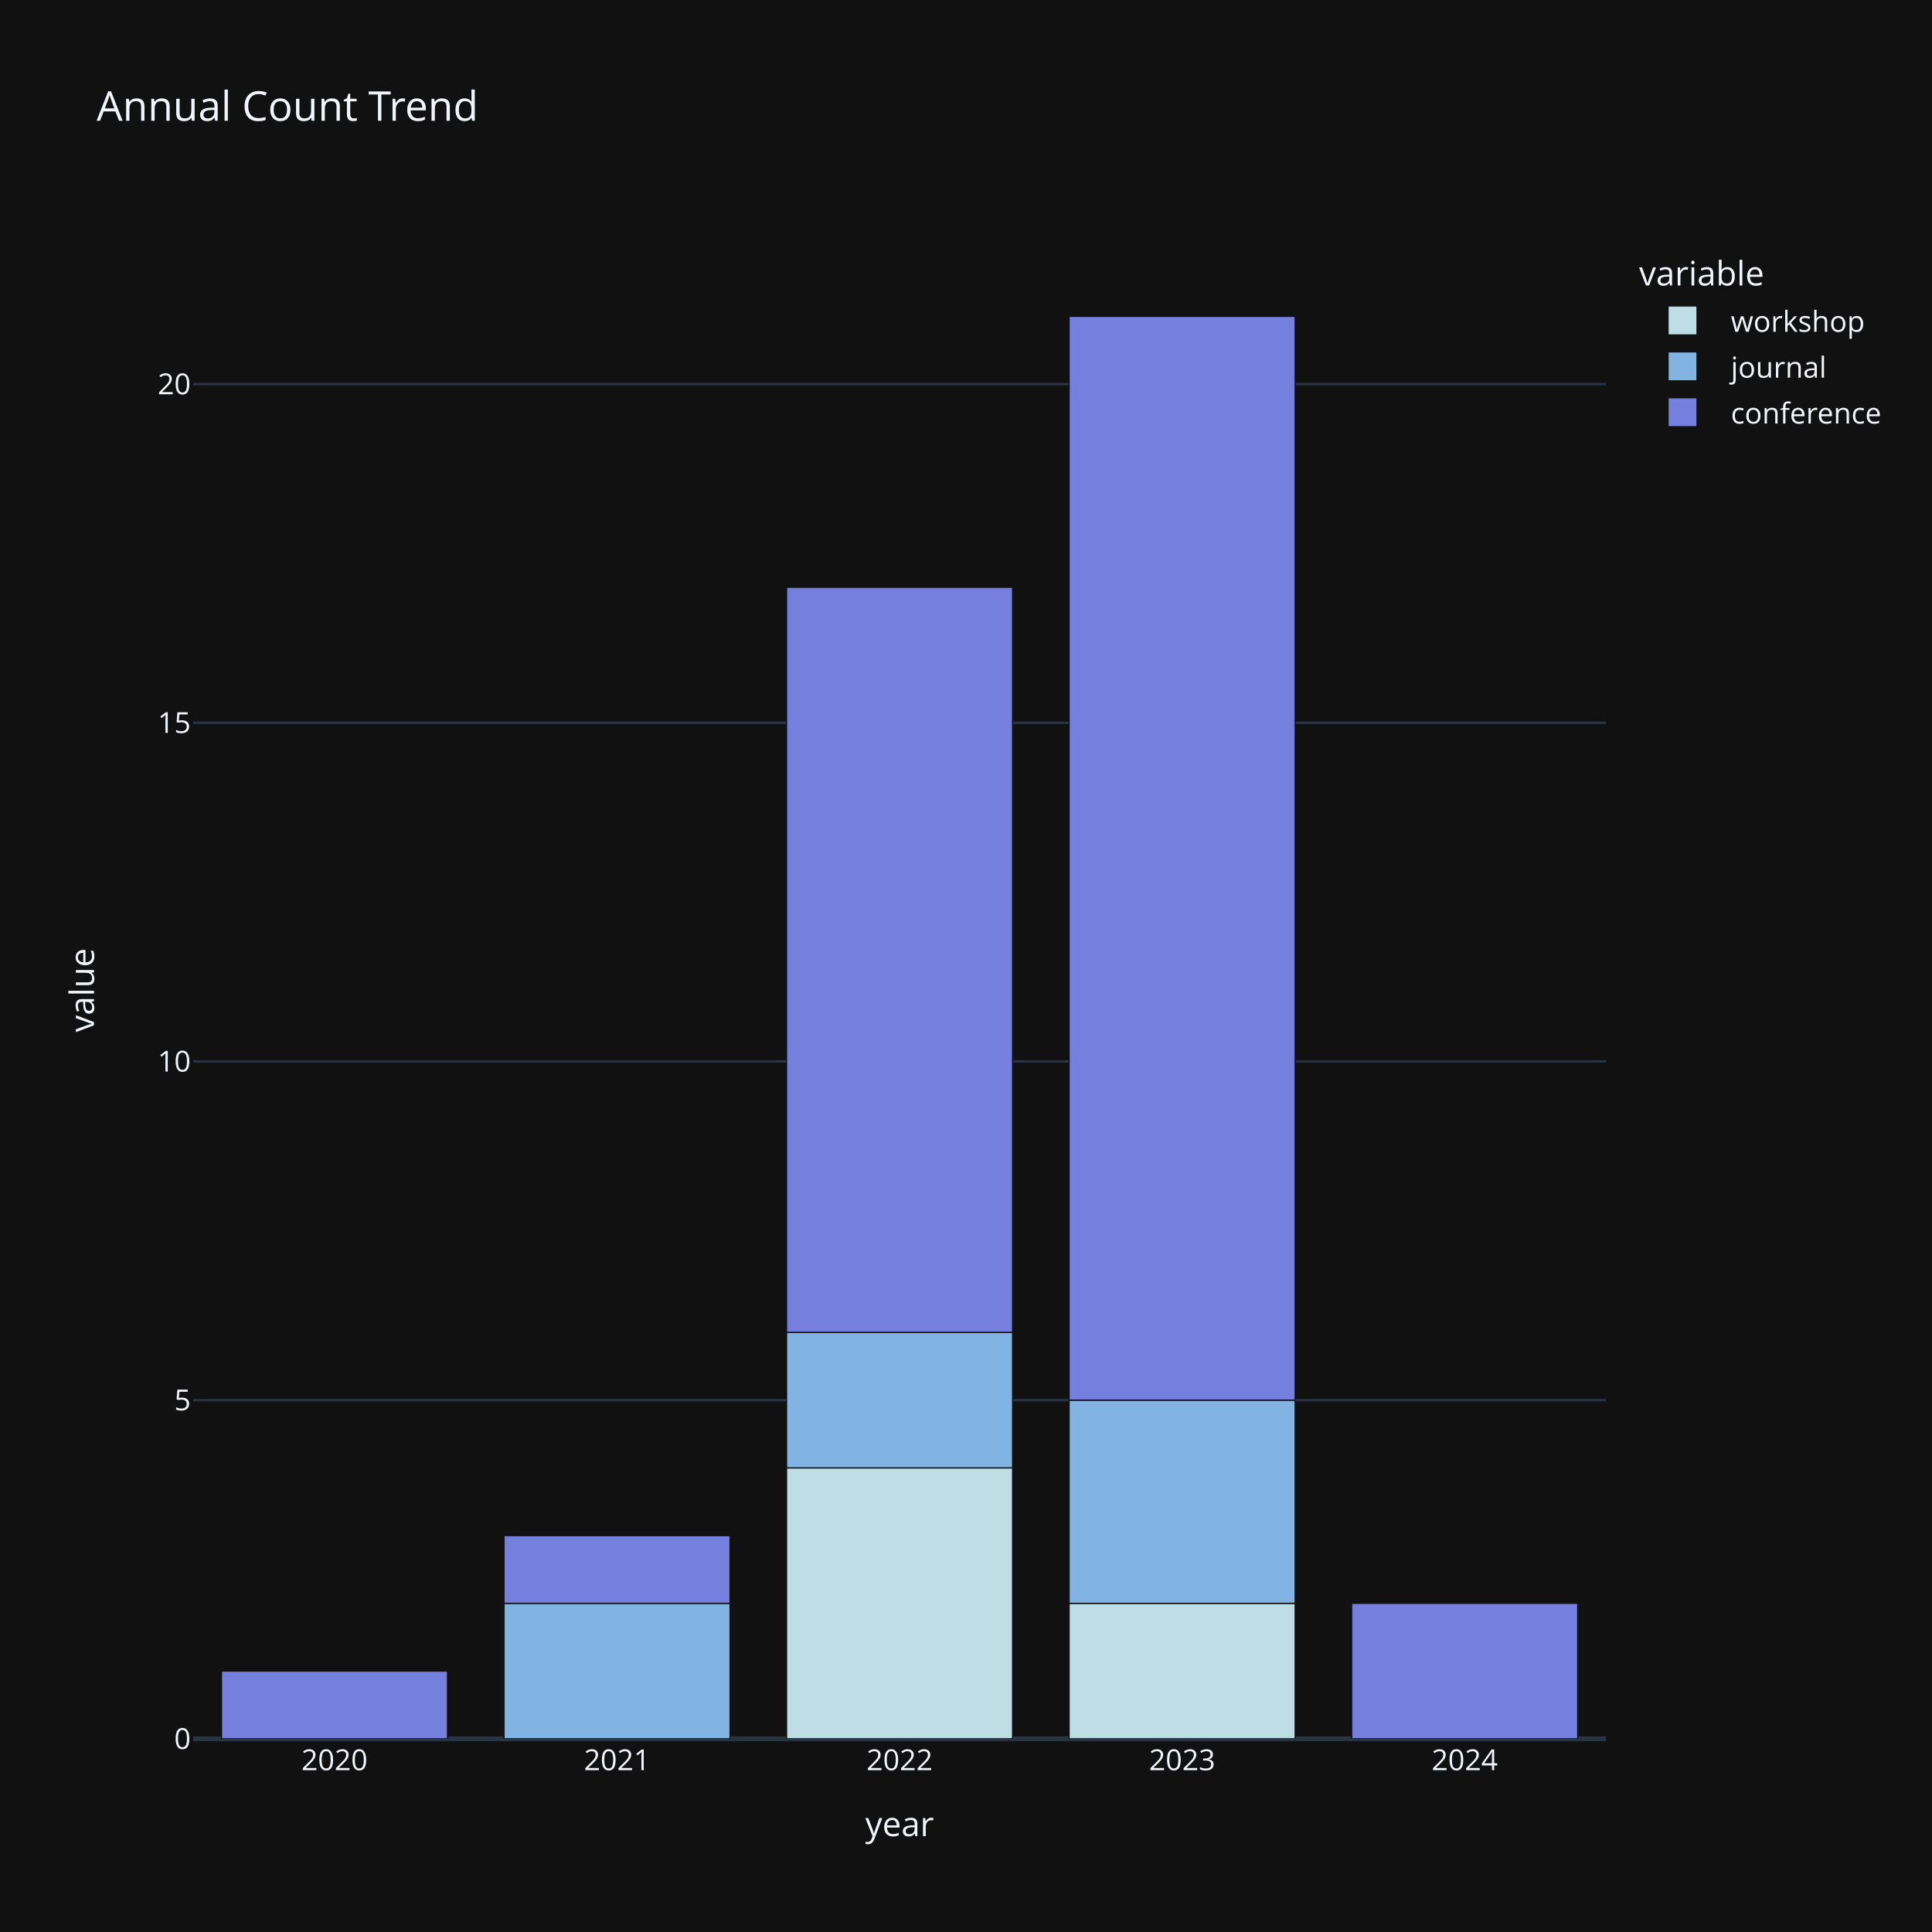
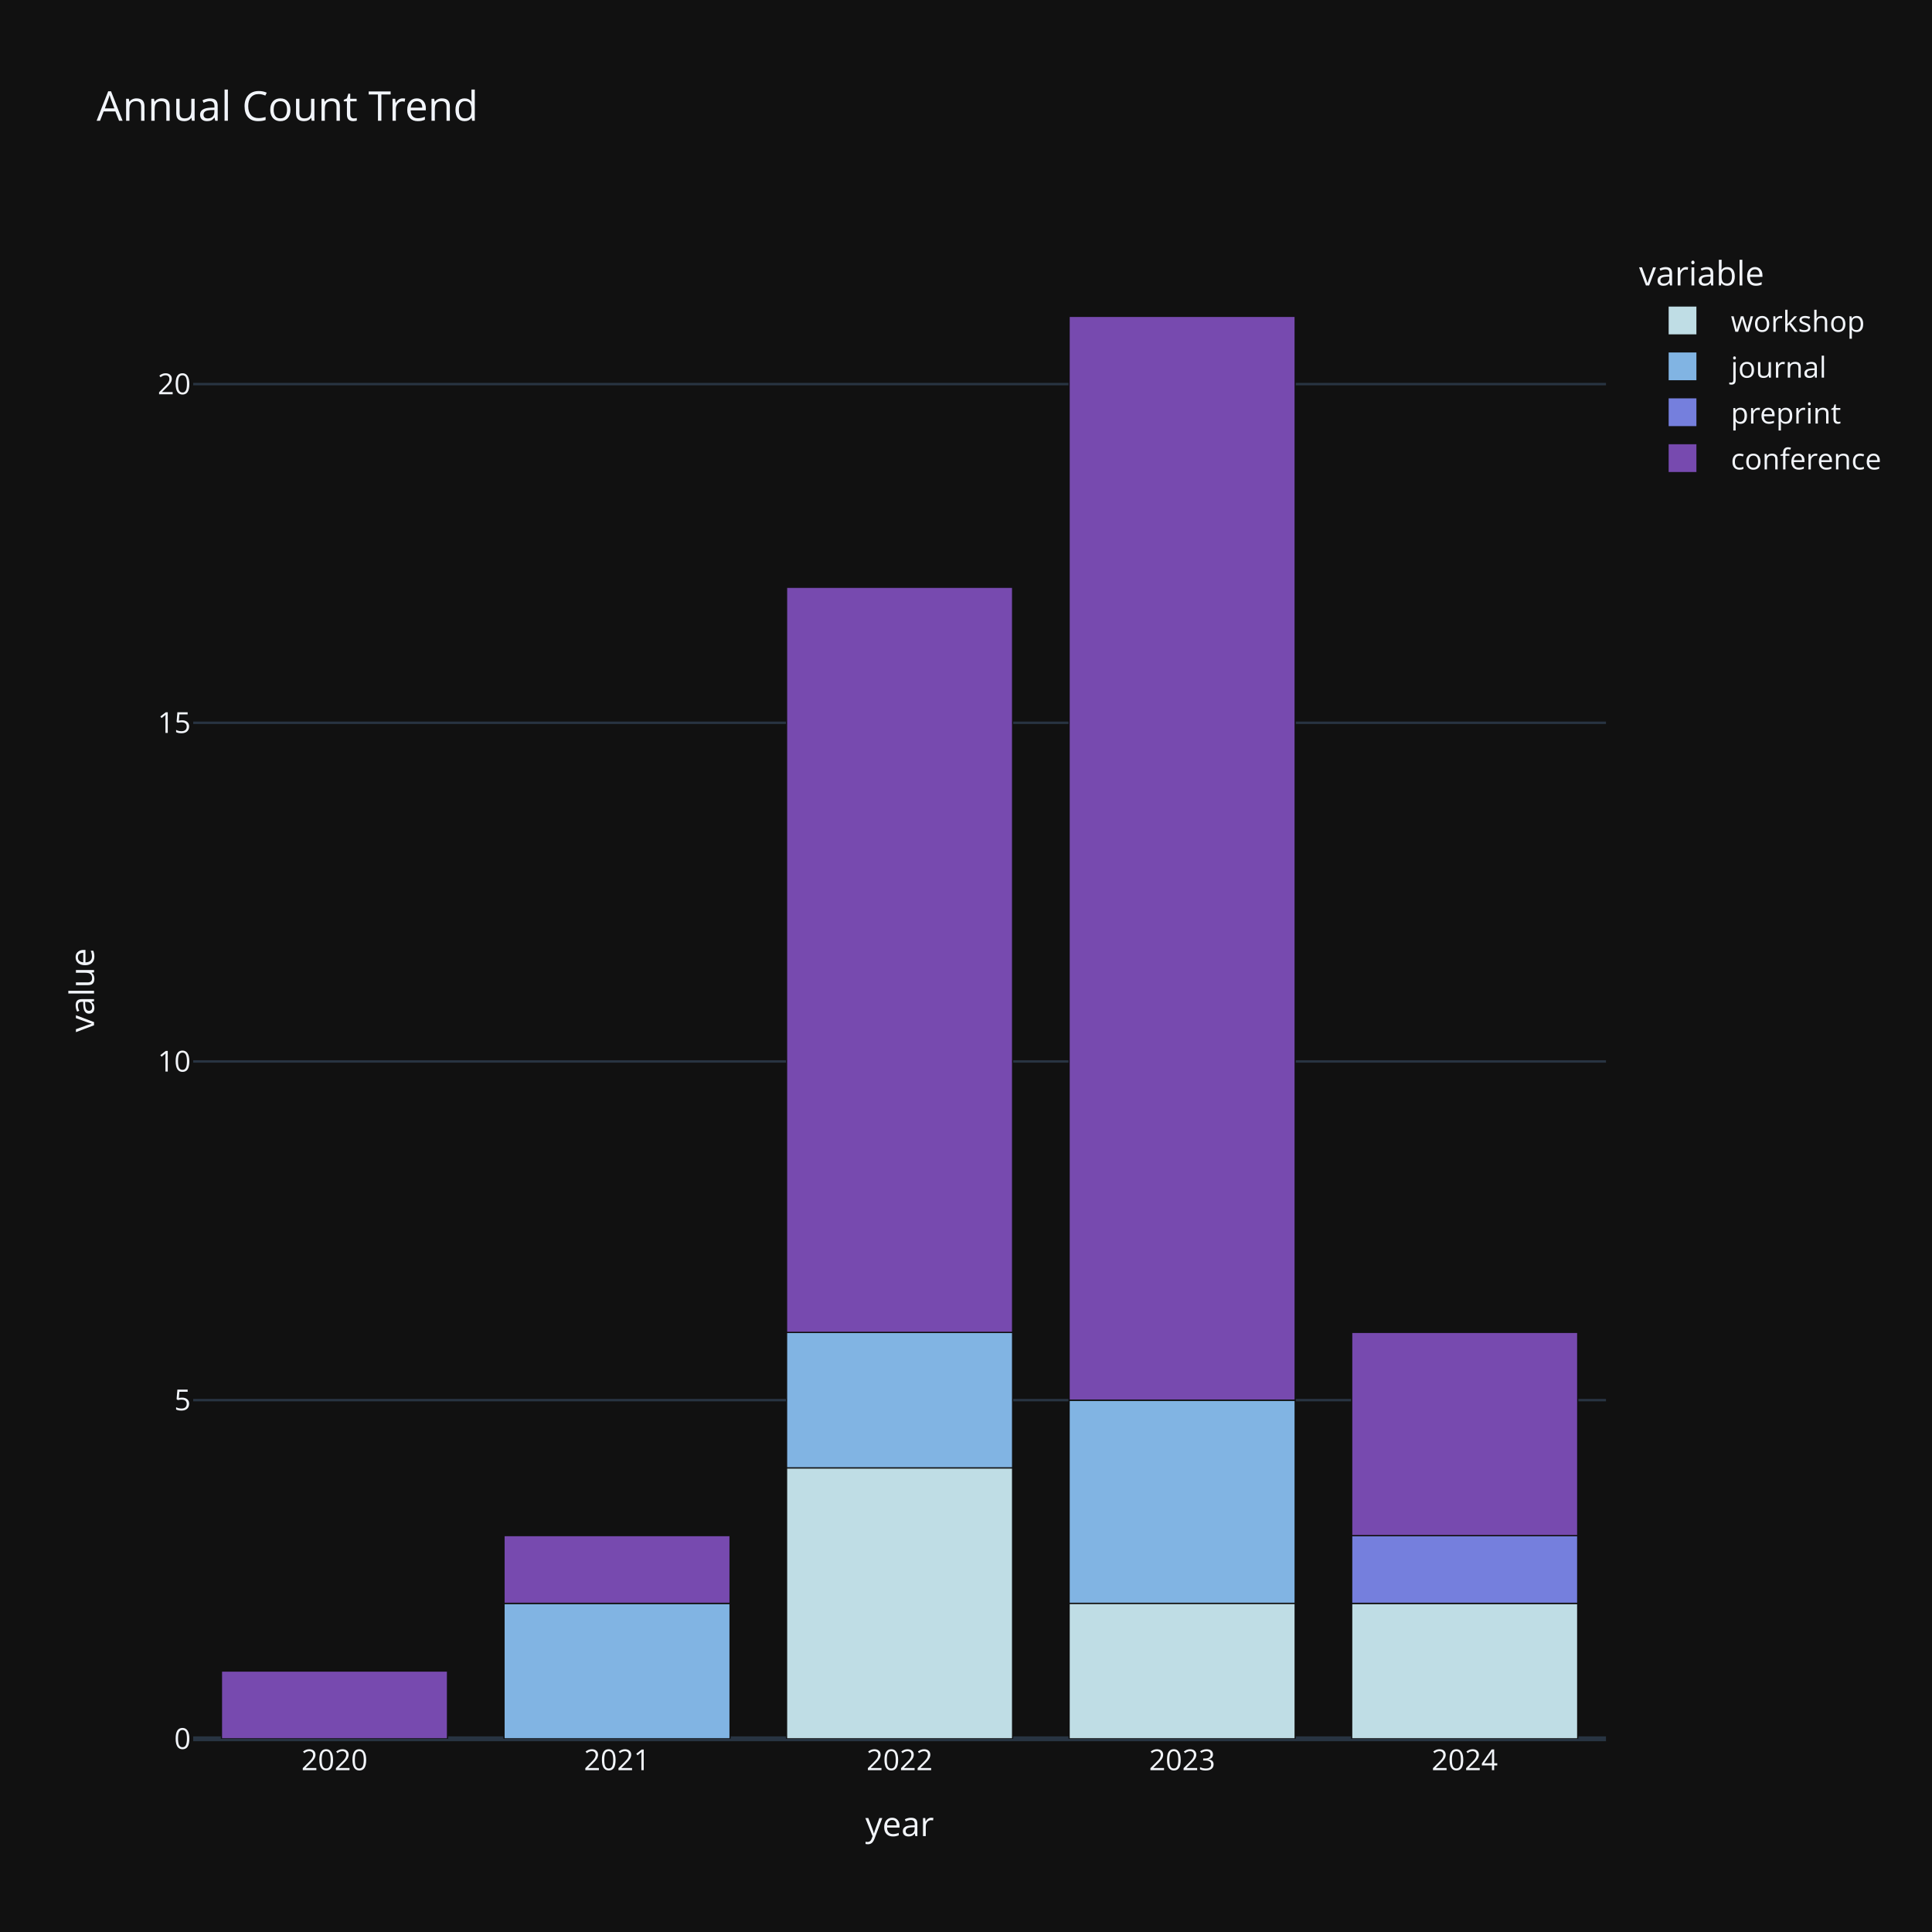
<svg xmlns="http://www.w3.org/2000/svg" class="main-svg" width="800" height="800" style="" viewBox="0 0 800 800">
  <rect x="0" y="0" width="800" height="800" style="fill: rgb(17, 17, 17); fill-opacity: 1;" />
-   <defs id="defs-c82e5f">
+   <defs id="defs-2d9699">
    <g class="clips">
-       <clipPath id="clipc82e5fxyplot" class="plotclip">
+       <clipPath id="clip2d9699xyplot" class="plotclip">
        <rect width="585" height="620" />
      </clipPath>
-       <clipPath class="axesclip" id="clipc82e5fx">
+       <clipPath class="axesclip" id="clip2d9699x">
        <rect x="80" y="0" width="585" height="800" />
      </clipPath>
-       <clipPath class="axesclip" id="clipc82e5fy">
+       <clipPath class="axesclip" id="clip2d9699y">
        <rect x="0" y="100" width="800" height="620" />
      </clipPath>
-       <clipPath class="axesclip" id="clipc82e5fxy">
+       <clipPath class="axesclip" id="clip2d9699xy">
        <rect x="80" y="100" width="585" height="620" />
      </clipPath>
    </g>
    <g class="gradients" />
    <g class="patterns" />
  </defs>
  <g class="bglayer" />
  <g class="layer-below">
    <g class="imagelayer" />
    <g class="shapelayer" />
  </g>
  <g class="cartesianlayer">
    <g class="subplot xy">
      <g class="layer-subplot">
        <g class="shapelayer" />
        <g class="imagelayer" />
      </g>
      <g class="gridlayer">
        <g class="x" />
        <g class="y">
          <path class="ygrid crisp" transform="translate(0,579.76)" d="M80,0h585" style="stroke: rgb(40, 52, 66); stroke-opacity: 1; stroke-width: 1px;" />
          <path class="ygrid crisp" transform="translate(0,439.52)" d="M80,0h585" style="stroke: rgb(40, 52, 66); stroke-opacity: 1; stroke-width: 1px;" />
          <path class="ygrid crisp" transform="translate(0,299.29)" d="M80,0h585" style="stroke: rgb(40, 52, 66); stroke-opacity: 1; stroke-width: 1px;" />
          <path class="ygrid crisp" transform="translate(0,159.05)" d="M80,0h585" style="stroke: rgb(40, 52, 66); stroke-opacity: 1; stroke-width: 1px;" />
        </g>
      </g>
      <g class="zerolinelayer">
        <path class="yzl zl crisp" transform="translate(0,720)" d="M80,0h585" style="stroke: rgb(40, 52, 66); stroke-opacity: 1; stroke-width: 2px;" />
      </g>
      <path class="xlines-below" />
      <path class="ylines-below" />
      <g class="overlines-below" />
      <g class="xaxislayer-below" />
      <g class="yaxislayer-below" />
      <g class="overaxes-below" />
-       <g class="plot" transform="translate(80,100)" clip-path="url(#clipc82e5fxyplot)">
+       <g class="plot" transform="translate(80,100)" clip-path="url(#clip2d9699xyplot)">
        <g class="barlayer mlayer">
          <g class="trace bars" style="opacity: 1;">
            <g class="points">
              <g class="point">
                <path d="M11.7,620V620H105.3V620Z" style="vector-effect: non-scaling-stroke; opacity: 1; stroke-width: 0.5px; fill: rgb(191, 221, 229); fill-opacity: 1; stroke: rgb(17, 17, 17); stroke-opacity: 1;" />
              </g>
              <g class="point">
                <path d="M128.7,620V620H222.3V620Z" style="vector-effect: non-scaling-stroke; opacity: 1; stroke-width: 0.5px; fill: rgb(191, 221, 229); fill-opacity: 1; stroke: rgb(17, 17, 17); stroke-opacity: 1;" />
              </g>
              <g class="point">
                <path d="M245.7,620V507.81H339.3V620Z" style="vector-effect: non-scaling-stroke; opacity: 1; stroke-width: 0.5px; fill: rgb(191, 221, 229); fill-opacity: 1; stroke: rgb(17, 17, 17); stroke-opacity: 1;" />
              </g>
              <g class="point">
                <path d="M362.7,620V563.9H456.3V620Z" style="vector-effect: non-scaling-stroke; opacity: 1; stroke-width: 0.5px; fill: rgb(191, 221, 229); fill-opacity: 1; stroke: rgb(17, 17, 17); stroke-opacity: 1;" />
              </g>
              <g class="point">
-                 <path d="M479.7,620V620H573.3V620Z" style="vector-effect: non-scaling-stroke; opacity: 1; stroke-width: 0.5px; fill: rgb(191, 221, 229); fill-opacity: 1; stroke: rgb(17, 17, 17); stroke-opacity: 1;" />
+                 <path d="M479.7,620V563.9H573.3V620Z" style="vector-effect: non-scaling-stroke; opacity: 1; stroke-width: 0.5px; fill: rgb(191, 221, 229); fill-opacity: 1; stroke: rgb(17, 17, 17); stroke-opacity: 1;" />
              </g>
            </g>
          </g>
          <g class="trace bars" style="opacity: 1;">
            <g class="points">
              <g class="point">
                <path d="M11.7,620V620H105.3V620Z" style="vector-effect: non-scaling-stroke; opacity: 1; stroke-width: 0.5px; fill: rgb(129, 180, 227); fill-opacity: 1; stroke: rgb(17, 17, 17); stroke-opacity: 1;" />
              </g>
              <g class="point">
                <path d="M128.7,620V563.9H222.3V620Z" style="vector-effect: non-scaling-stroke; opacity: 1; stroke-width: 0.5px; fill: rgb(129, 180, 227); fill-opacity: 1; stroke: rgb(17, 17, 17); stroke-opacity: 1;" />
              </g>
              <g class="point">
                <path d="M245.7,507.81V451.71H339.3V507.81Z" style="vector-effect: non-scaling-stroke; opacity: 1; stroke-width: 0.5px; fill: rgb(129, 180, 227); fill-opacity: 1; stroke: rgb(17, 17, 17); stroke-opacity: 1;" />
              </g>
              <g class="point">
                <path d="M362.7,563.9V479.76H456.3V563.9Z" style="vector-effect: non-scaling-stroke; opacity: 1; stroke-width: 0.5px; fill: rgb(129, 180, 227); fill-opacity: 1; stroke: rgb(17, 17, 17); stroke-opacity: 1;" />
              </g>
              <g class="point">
-                 <path d="M479.7,620V620H573.3V620Z" style="vector-effect: non-scaling-stroke; opacity: 1; stroke-width: 0.5px; fill: rgb(129, 180, 227); fill-opacity: 1; stroke: rgb(17, 17, 17); stroke-opacity: 1;" />
-               </g>
-             </g>
-           </g>
-           <g class="trace bars" style="opacity: 1;">
-             <g class="points">
-               <g class="point">
-                 <path d="M11.7,620V591.95H105.3V620Z" style="vector-effect: non-scaling-stroke; opacity: 1; stroke-width: 0.5px; fill: rgb(117, 127, 221); fill-opacity: 1; stroke: rgb(17, 17, 17); stroke-opacity: 1;" />
-               </g>
-               <g class="point">
-                 <path d="M128.7,563.9V535.86H222.3V563.9Z" style="vector-effect: non-scaling-stroke; opacity: 1; stroke-width: 0.5px; fill: rgb(117, 127, 221); fill-opacity: 1; stroke: rgb(17, 17, 17); stroke-opacity: 1;" />
-               </g>
-               <g class="point">
-                 <path d="M245.7,451.71V143.19H339.3V451.71Z" style="vector-effect: non-scaling-stroke; opacity: 1; stroke-width: 0.5px; fill: rgb(117, 127, 221); fill-opacity: 1; stroke: rgb(17, 17, 17); stroke-opacity: 1;" />
-               </g>
-               <g class="point">
-                 <path d="M362.7,479.76V31H456.3V479.76Z" style="vector-effect: non-scaling-stroke; opacity: 1; stroke-width: 0.5px; fill: rgb(117, 127, 221); fill-opacity: 1; stroke: rgb(17, 17, 17); stroke-opacity: 1;" />
-               </g>
-               <g class="point">
-                 <path d="M479.7,620V563.9H573.3V620Z" style="vector-effect: non-scaling-stroke; opacity: 1; stroke-width: 0.5px; fill: rgb(117, 127, 221); fill-opacity: 1; stroke: rgb(17, 17, 17); stroke-opacity: 1;" />
+                 <path d="M479.7,563.9V563.9H573.3V563.9Z" style="vector-effect: non-scaling-stroke; opacity: 1; stroke-width: 0.5px; fill: rgb(129, 180, 227); fill-opacity: 1; stroke: rgb(17, 17, 17); stroke-opacity: 1;" />
+               </g>
+             </g>
+           </g>
+           <g class="trace bars" style="opacity: 1;">
+             <g class="points">
+               <g class="point">
+                 <path d="M11.7,620V620H105.3V620Z" style="vector-effect: non-scaling-stroke; opacity: 1; stroke-width: 0.5px; fill: rgb(117, 127, 221); fill-opacity: 1; stroke: rgb(17, 17, 17); stroke-opacity: 1;" />
+               </g>
+               <g class="point">
+                 <path d="M128.7,563.9V563.9H222.3V563.9Z" style="vector-effect: non-scaling-stroke; opacity: 1; stroke-width: 0.5px; fill: rgb(117, 127, 221); fill-opacity: 1; stroke: rgb(17, 17, 17); stroke-opacity: 1;" />
+               </g>
+               <g class="point">
+                 <path d="M245.7,451.71V451.71H339.3V451.71Z" style="vector-effect: non-scaling-stroke; opacity: 1; stroke-width: 0.5px; fill: rgb(117, 127, 221); fill-opacity: 1; stroke: rgb(17, 17, 17); stroke-opacity: 1;" />
+               </g>
+               <g class="point">
+                 <path d="M362.7,479.76V479.76H456.3V479.76Z" style="vector-effect: non-scaling-stroke; opacity: 1; stroke-width: 0.5px; fill: rgb(117, 127, 221); fill-opacity: 1; stroke: rgb(17, 17, 17); stroke-opacity: 1;" />
+               </g>
+               <g class="point">
+                 <path d="M479.7,563.9V535.86H573.3V563.9Z" style="vector-effect: non-scaling-stroke; opacity: 1; stroke-width: 0.5px; fill: rgb(117, 127, 221); fill-opacity: 1; stroke: rgb(17, 17, 17); stroke-opacity: 1;" />
+               </g>
+             </g>
+           </g>
+           <g class="trace bars" style="opacity: 1;">
+             <g class="points">
+               <g class="point">
+                 <path d="M11.7,620V591.95H105.3V620Z" style="vector-effect: non-scaling-stroke; opacity: 1; stroke-width: 0.5px; fill: rgb(119, 74, 175); fill-opacity: 1; stroke: rgb(17, 17, 17); stroke-opacity: 1;" />
+               </g>
+               <g class="point">
+                 <path d="M128.7,563.9V535.86H222.3V563.9Z" style="vector-effect: non-scaling-stroke; opacity: 1; stroke-width: 0.5px; fill: rgb(119, 74, 175); fill-opacity: 1; stroke: rgb(17, 17, 17); stroke-opacity: 1;" />
+               </g>
+               <g class="point">
+                 <path d="M245.7,451.71V143.19H339.3V451.71Z" style="vector-effect: non-scaling-stroke; opacity: 1; stroke-width: 0.5px; fill: rgb(119, 74, 175); fill-opacity: 1; stroke: rgb(17, 17, 17); stroke-opacity: 1;" />
+               </g>
+               <g class="point">
+                 <path d="M362.7,479.76V31H456.3V479.76Z" style="vector-effect: non-scaling-stroke; opacity: 1; stroke-width: 0.5px; fill: rgb(119, 74, 175); fill-opacity: 1; stroke: rgb(17, 17, 17); stroke-opacity: 1;" />
+               </g>
+               <g class="point">
+                 <path d="M479.7,535.86V451.71H573.3V535.86Z" style="vector-effect: non-scaling-stroke; opacity: 1; stroke-width: 0.5px; fill: rgb(119, 74, 175); fill-opacity: 1; stroke: rgb(17, 17, 17); stroke-opacity: 1;" />
              </g>
            </g>
          </g>
        </g>
      </g>
      <g class="overplot" />
      <path class="xlines-above crisp" d="M0,0" style="fill: none;" />
      <path class="ylines-above crisp" d="M0,0" style="fill: none;" />
      <g class="overlines-above" />
      <g class="xaxislayer-above">
        <g class="xtick">
          <text text-anchor="middle" x="0" y="733" transform="translate(138.5,0)" style="font-family: 'Open Sans', verdana, arial, sans-serif; font-size: 12px; fill: rgb(242, 245, 250); fill-opacity: 1; white-space: pre; opacity: 1;">2020</text>
        </g>
        <g class="xtick">
          <text text-anchor="middle" x="0" y="733" transform="translate(255.5,0)" style="font-family: 'Open Sans', verdana, arial, sans-serif; font-size: 12px; fill: rgb(242, 245, 250); fill-opacity: 1; white-space: pre; opacity: 1;">2021</text>
        </g>
        <g class="xtick">
          <text text-anchor="middle" x="0" y="733" transform="translate(372.5,0)" style="font-family: 'Open Sans', verdana, arial, sans-serif; font-size: 12px; fill: rgb(242, 245, 250); fill-opacity: 1; white-space: pre; opacity: 1;">2022</text>
        </g>
        <g class="xtick">
          <text text-anchor="middle" x="0" y="733" transform="translate(489.5,0)" style="font-family: 'Open Sans', verdana, arial, sans-serif; font-size: 12px; fill: rgb(242, 245, 250); fill-opacity: 1; white-space: pre; opacity: 1;">2023</text>
        </g>
        <g class="xtick">
          <text text-anchor="middle" x="0" y="733" transform="translate(606.5,0)" style="font-family: 'Open Sans', verdana, arial, sans-serif; font-size: 12px; fill: rgb(242, 245, 250); fill-opacity: 1; white-space: pre; opacity: 1;">2024</text>
        </g>
      </g>
      <g class="yaxislayer-above">
        <g class="ytick">
          <text text-anchor="end" x="79" y="4.2" transform="translate(0,720)" style="font-family: 'Open Sans', verdana, arial, sans-serif; font-size: 12px; fill: rgb(242, 245, 250); fill-opacity: 1; white-space: pre; opacity: 1;">0</text>
        </g>
        <g class="ytick">
          <text text-anchor="end" x="79" y="4.2" style="font-family: 'Open Sans', verdana, arial, sans-serif; font-size: 12px; fill: rgb(242, 245, 250); fill-opacity: 1; white-space: pre; opacity: 1;" transform="translate(0,579.76)">5</text>
        </g>
        <g class="ytick">
          <text text-anchor="end" x="79" y="4.2" style="font-family: 'Open Sans', verdana, arial, sans-serif; font-size: 12px; fill: rgb(242, 245, 250); fill-opacity: 1; white-space: pre; opacity: 1;" transform="translate(0,439.52)">10</text>
        </g>
        <g class="ytick">
          <text text-anchor="end" x="79" y="4.2" style="font-family: 'Open Sans', verdana, arial, sans-serif; font-size: 12px; fill: rgb(242, 245, 250); fill-opacity: 1; white-space: pre; opacity: 1;" transform="translate(0,299.29)">15</text>
        </g>
        <g class="ytick">
          <text text-anchor="end" x="79" y="4.2" style="font-family: 'Open Sans', verdana, arial, sans-serif; font-size: 12px; fill: rgb(242, 245, 250); fill-opacity: 1; white-space: pre; opacity: 1;" transform="translate(0,159.05)">20</text>
        </g>
      </g>
      <g class="overaxes-above" />
    </g>
  </g>
  <g class="polarlayer" />
  <g class="smithlayer" />
  <g class="ternarylayer" />
  <g class="geolayer" />
  <g class="funnelarealayer" />
  <g class="pielayer" />
  <g class="iciclelayer" />
  <g class="treemaplayer" />
  <g class="sunburstlayer" />
  <g class="glimages" />
-   <defs id="topdefs-c82e5f">
+   <defs id="topdefs-2d9699">
    <g class="clips" />
-     <clipPath id="legendc82e5f">
-       <rect width="111" height="86" x="0" y="0" />
+     <clipPath id="legend2d9699">
+       <rect width="111" height="105" x="0" y="0" />
    </clipPath>
  </defs>
  <g class="layer-above">
    <g class="imagelayer" />
    <g class="shapelayer" />
  </g>
  <g class="infolayer">
    <g class="legend" pointer-events="all" transform="translate(676.7,100)">
-       <rect class="bg" shape-rendering="crispEdges" style="stroke: rgb(68, 68, 68); stroke-opacity: 1; fill: rgb(17, 17, 17); fill-opacity: 1; stroke-width: 0px;" width="111" height="86" x="0" y="0" />
-       <g class="scrollbox" transform="" clip-path="url(#legendc82e5f)">
+       <rect class="bg" shape-rendering="crispEdges" style="stroke: rgb(68, 68, 68); stroke-opacity: 1; fill: rgb(17, 17, 17); fill-opacity: 1; stroke-width: 0px;" width="111" height="105" x="0" y="0" />
+       <g class="scrollbox" transform="" clip-path="url(#legend2d9699)">
        <text class="legendtitletext" text-anchor="start" x="2" y="18.2" style="font-family: 'Open Sans', verdana, arial, sans-serif; font-size: 14px; fill: rgb(242, 245, 250); fill-opacity: 1; white-space: pre;">variable</text>
        <g class="groups" transform="">
          <g class="traces" transform="translate(0,32.7)" style="opacity: 1;">
            <text class="legendtext" text-anchor="start" x="40" y="4.68" style="font-family: 'Open Sans', verdana, arial, sans-serif; font-size: 12px; fill: rgb(242, 245, 250); fill-opacity: 1; white-space: pre;">workshop</text>
            <g class="layers" style="opacity: 1;">
              <g class="legendfill" />
              <g class="legendlines" />
              <g class="legendsymbols">
                <g class="legendpoints">
                  <path class="legendundefined" d="M6,6H-6V-6H6Z" transform="translate(20,0)" style="stroke-width: 0.5px; fill: rgb(191, 221, 229); fill-opacity: 1; stroke: rgb(17, 17, 17); stroke-opacity: 1;" />
                </g>
              </g>
            </g>
            <rect class="legendtoggle" x="0" y="-9.5" width="105.766" height="19" style="fill: rgb(0, 0, 0); fill-opacity: 0;" />
          </g>
        </g>
        <g class="groups" transform="">
          <g class="traces" transform="translate(0,51.7)" style="opacity: 1;">
            <text class="legendtext" text-anchor="start" x="40" y="4.68" style="font-family: 'Open Sans', verdana, arial, sans-serif; font-size: 12px; fill: rgb(242, 245, 250); fill-opacity: 1; white-space: pre;">journal</text>
            <g class="layers" style="opacity: 1;">
              <g class="legendfill" />
              <g class="legendlines" />
              <g class="legendsymbols">
                <g class="legendpoints">
                  <path class="legendundefined" d="M6,6H-6V-6H6Z" transform="translate(20,0)" style="stroke-width: 0.5px; fill: rgb(129, 180, 227); fill-opacity: 1; stroke: rgb(17, 17, 17); stroke-opacity: 1;" />
                </g>
              </g>
            </g>
            <rect class="legendtoggle" x="0" y="-9.5" width="105.766" height="19" style="fill: rgb(0, 0, 0); fill-opacity: 0;" />
          </g>
        </g>
        <g class="groups" transform="">
          <g class="traces" transform="translate(0,70.7)" style="opacity: 1;">
+             <text class="legendtext" text-anchor="start" x="40" y="4.68" style="font-family: 'Open Sans', verdana, arial, sans-serif; font-size: 12px; fill: rgb(242, 245, 250); fill-opacity: 1; white-space: pre;">preprint</text>
+             <g class="layers" style="opacity: 1;">
+               <g class="legendfill" />
+               <g class="legendlines" />
+               <g class="legendsymbols">
+                 <g class="legendpoints">
+                   <path class="legendundefined" d="M6,6H-6V-6H6Z" transform="translate(20,0)" style="stroke-width: 0.5px; fill: rgb(117, 127, 221); fill-opacity: 1; stroke: rgb(17, 17, 17); stroke-opacity: 1;" />
+                 </g>
+               </g>
+             </g>
+             <rect class="legendtoggle" x="0" y="-9.5" width="105.766" height="19" style="fill: rgb(0, 0, 0); fill-opacity: 0;" />
+           </g>
+         </g>
+         <g class="groups" transform="">
+           <g class="traces" transform="translate(0,89.7)" style="opacity: 1;">
            <text class="legendtext" text-anchor="start" x="40" y="4.68" style="font-family: 'Open Sans', verdana, arial, sans-serif; font-size: 12px; fill: rgb(242, 245, 250); fill-opacity: 1; white-space: pre;">conference</text>
            <g class="layers" style="opacity: 1;">
              <g class="legendfill" />
              <g class="legendlines" />
              <g class="legendsymbols">
                <g class="legendpoints">
-                   <path class="legendundefined" d="M6,6H-6V-6H6Z" transform="translate(20,0)" style="stroke-width: 0.5px; fill: rgb(117, 127, 221); fill-opacity: 1; stroke: rgb(17, 17, 17); stroke-opacity: 1;" />
+                   <path class="legendundefined" d="M6,6H-6V-6H6Z" transform="translate(20,0)" style="stroke-width: 0.5px; fill: rgb(119, 74, 175); fill-opacity: 1; stroke: rgb(17, 17, 17); stroke-opacity: 1;" />
                </g>
              </g>
            </g>
            <rect class="legendtoggle" x="0" y="-9.5" width="105.766" height="19" style="fill: rgb(0, 0, 0); fill-opacity: 0;" />
          </g>
        </g>
      </g>
      <rect class="scrollbar" rx="20" ry="3" width="0" height="0" style="fill: rgb(128, 139, 164); fill-opacity: 1;" x="0" y="0" />
    </g>
    <g class="g-gtitle">
      <text class="gtitle" x="40" y="50" text-anchor="start" dy="0em" style="font-family: 'Open Sans', verdana, arial, sans-serif; font-size: 17px; fill: rgb(242, 245, 250); opacity: 1; font-weight: normal; white-space: pre;">Annual Count Trend</text>
    </g>
    <g class="g-xtitle">
      <text class="xtitle" x="372.5" y="760.3" text-anchor="middle" style="font-family: 'Open Sans', verdana, arial, sans-serif; font-size: 14px; fill: rgb(242, 245, 250); opacity: 1; font-weight: normal; white-space: pre;">year</text>
    </g>
    <g class="g-ytitle">
      <text class="ytitle" transform="rotate(-90,38.93438,410)" x="38.934" y="410" text-anchor="middle" style="font-family: 'Open Sans', verdana, arial, sans-serif; font-size: 14px; fill: rgb(242, 245, 250); opacity: 1; font-weight: normal; white-space: pre;">value</text>
    </g>
  </g>
</svg>
